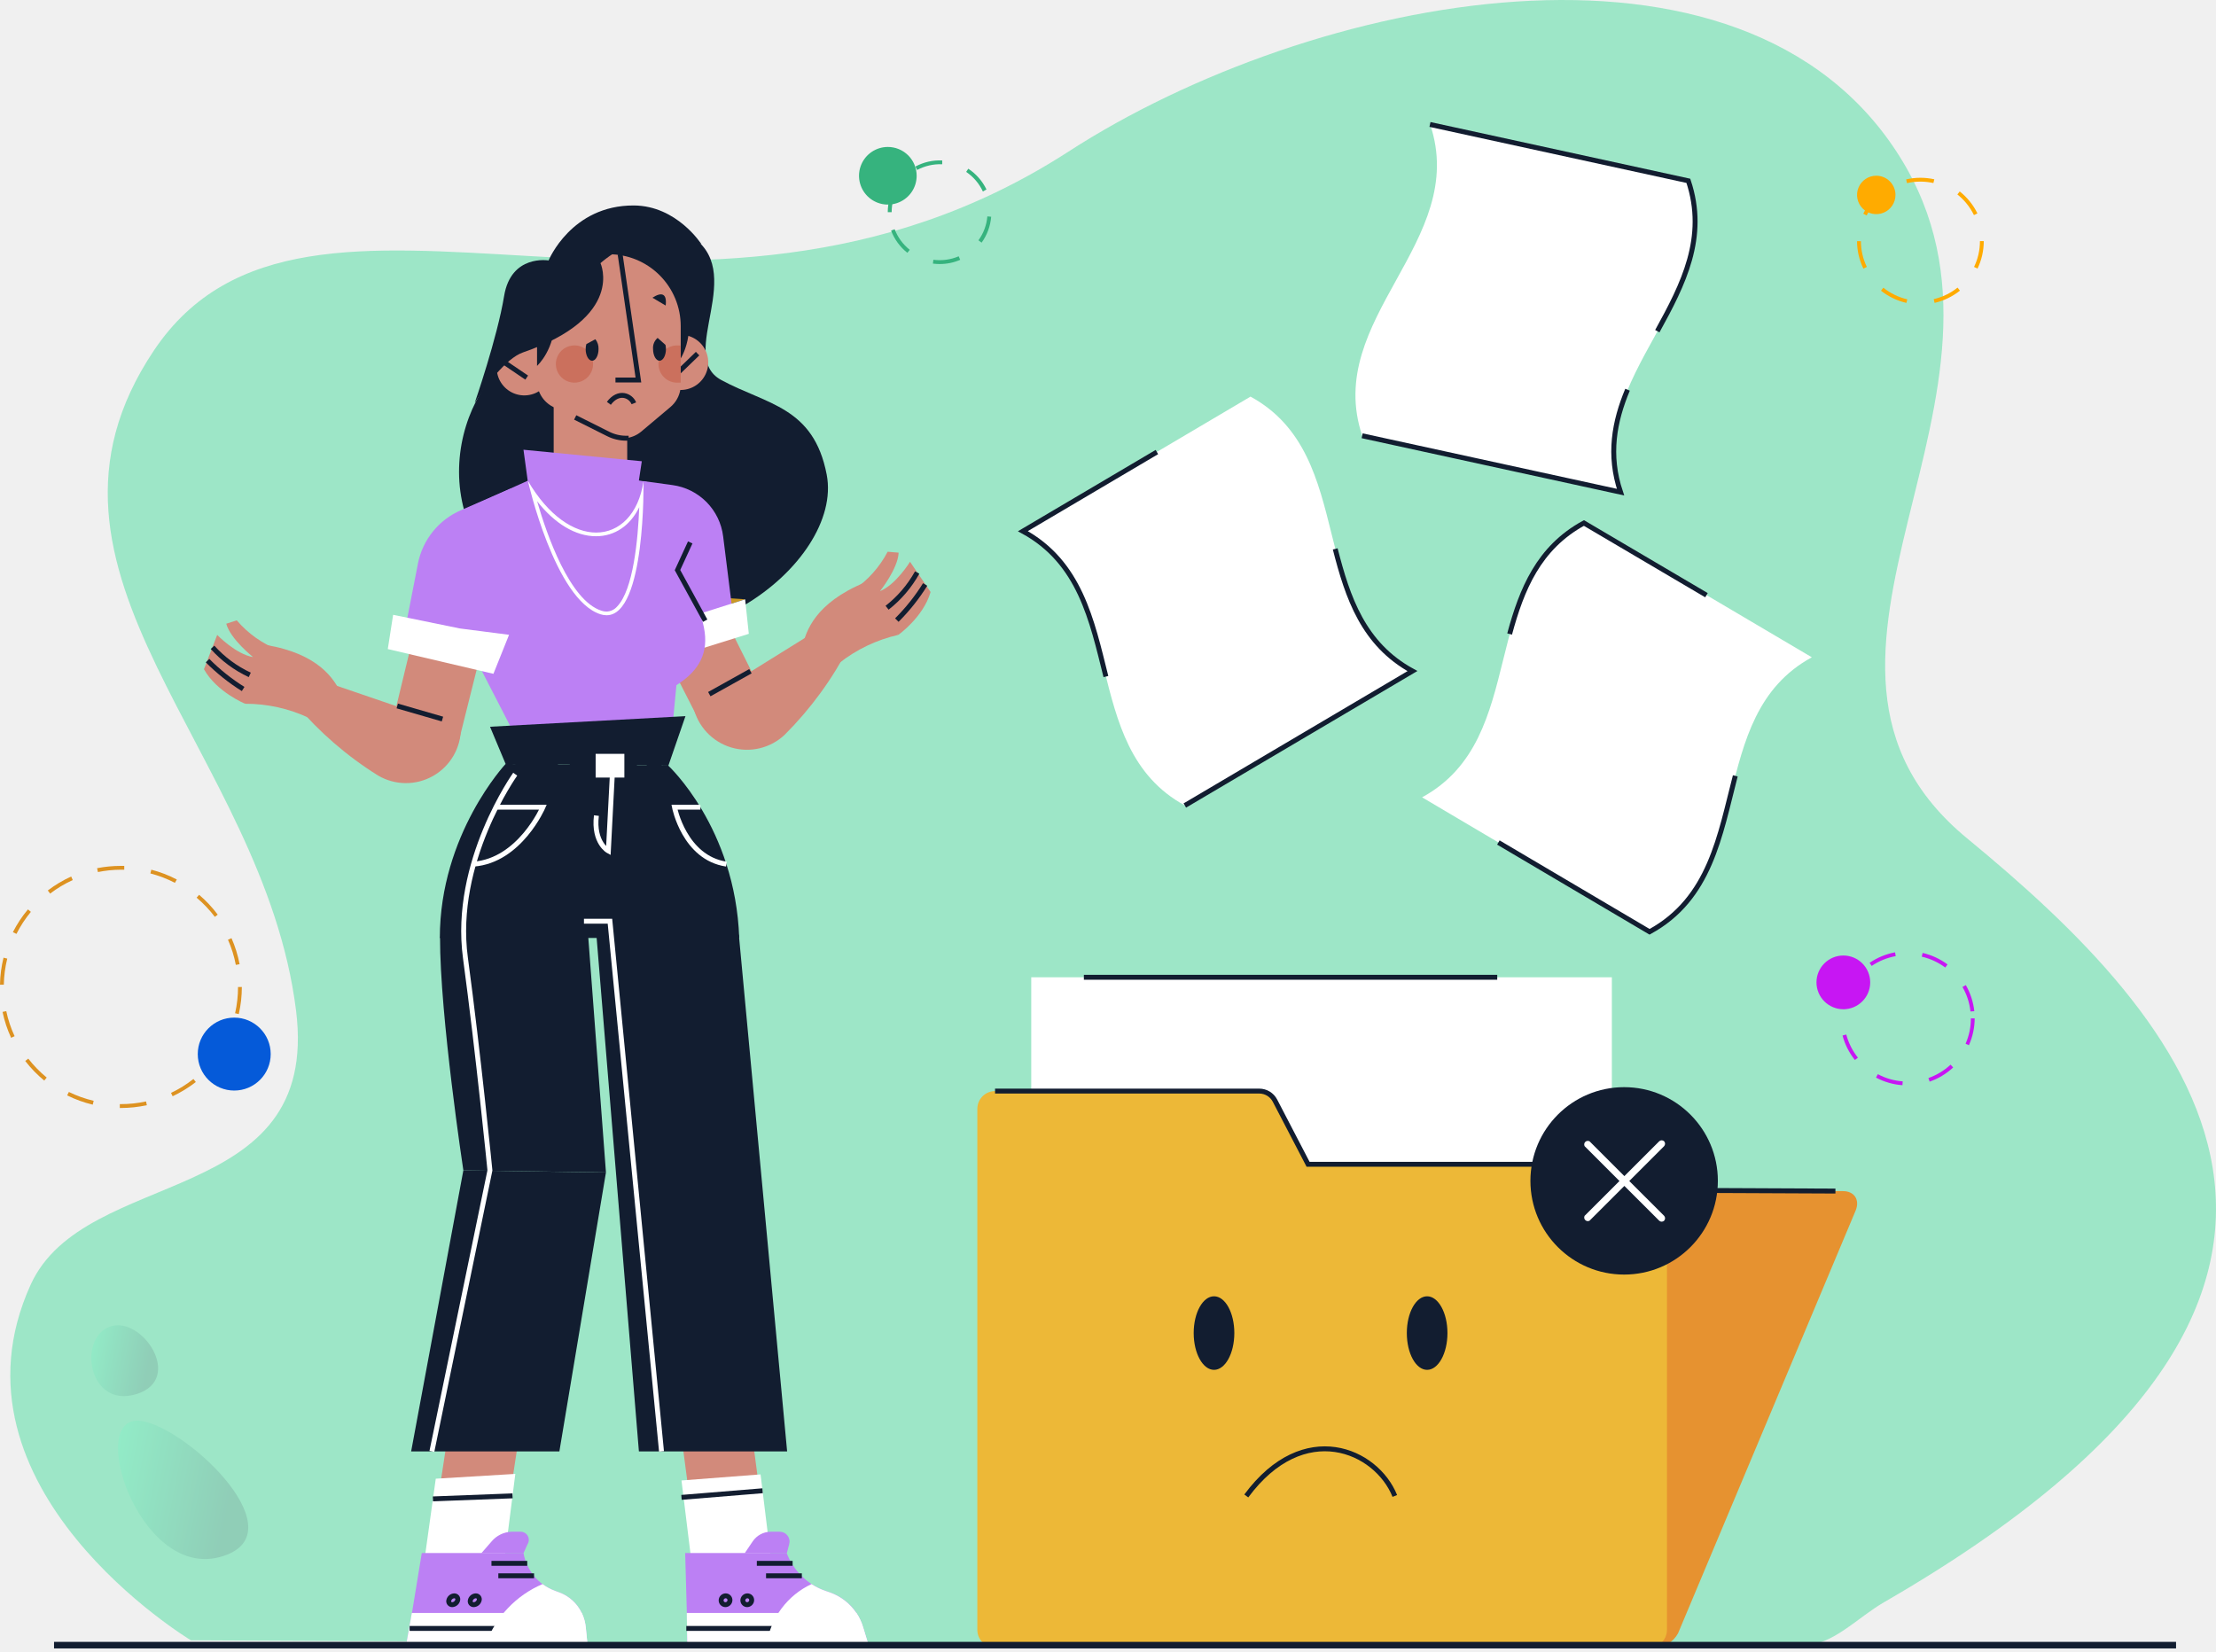
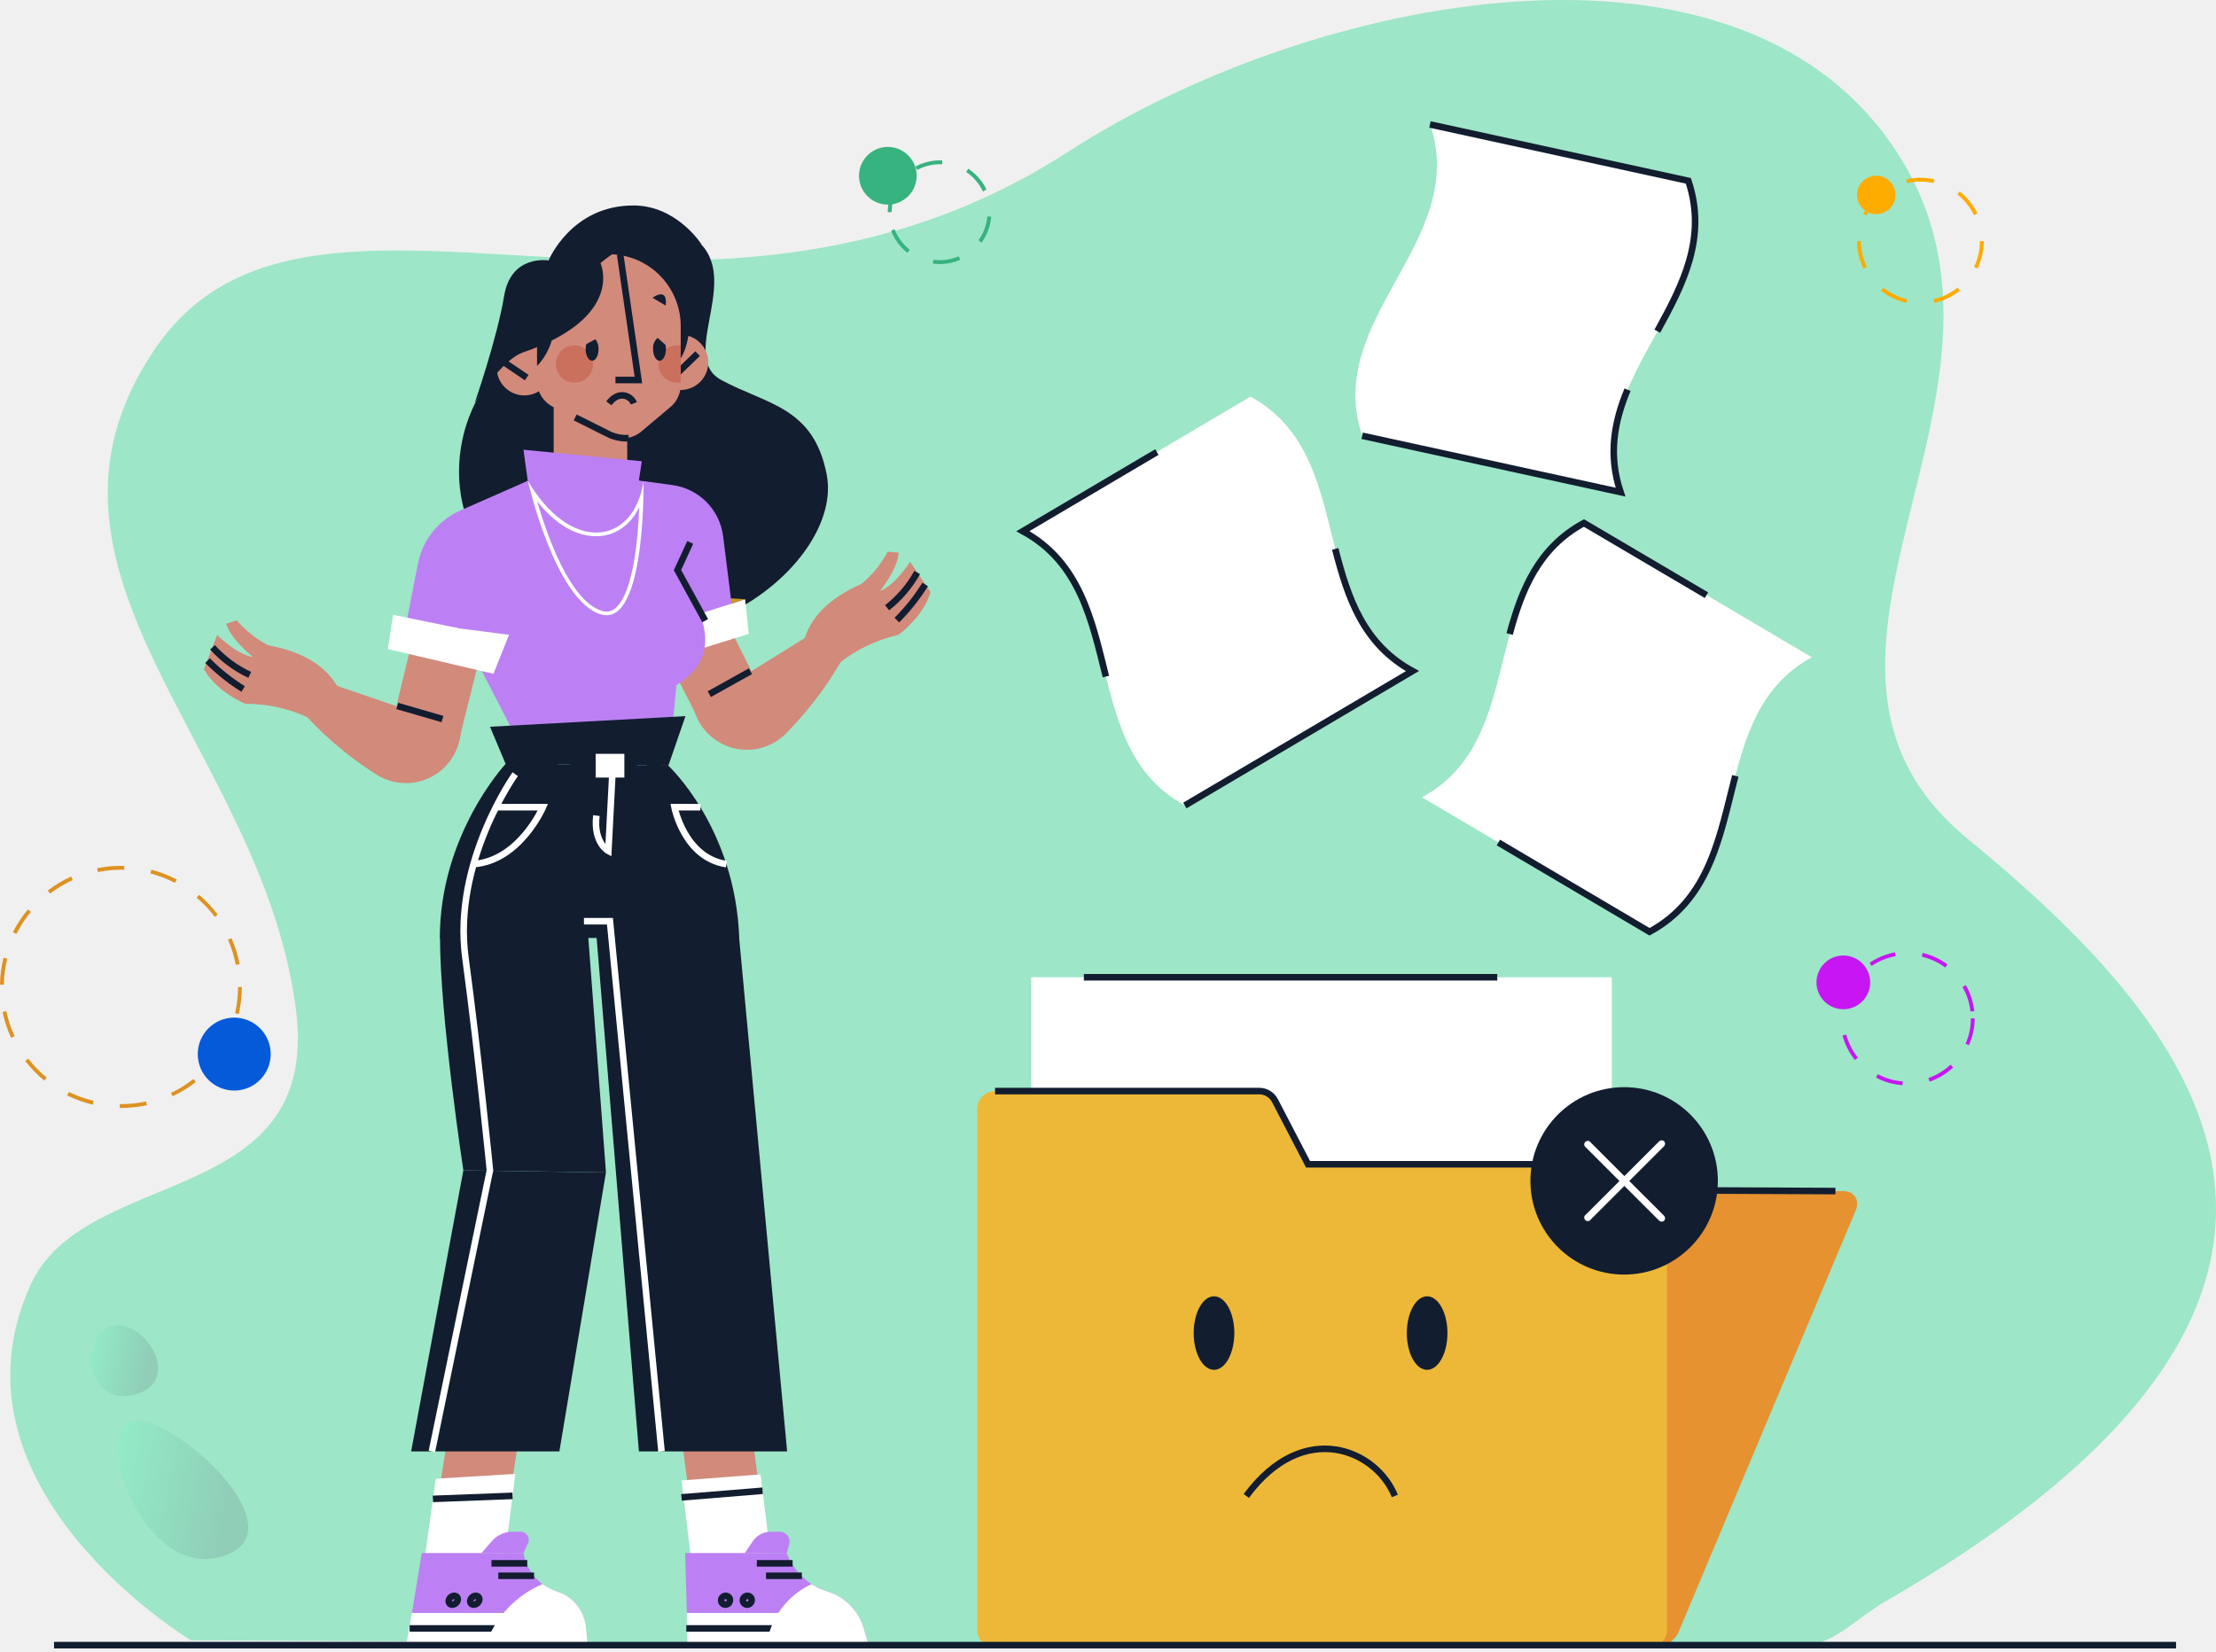
<svg xmlns="http://www.w3.org/2000/svg" width="338" height="252" viewBox="0 0 338 252" fill="none">
  <g opacity="0.4">
    <path d="M29.12 250.226C29.12 250.226 -9.429 227.049 4.672 195.991C12.963 177.741 48.948 184.537 45.157 154.161C40.2 114.341 0.65 87.523 23.475 53.467C46.974 18.403 105.634 60.196 162.979 23.12C199.988 -0.804 265.863 -14.225 289.743 23.868C312.546 60.226 266.984 100.689 300.053 127.903C333.121 155.118 371.079 196.081 287.388 244.409C283.223 246.817 279.56 251.003 275.014 251.003C205.311 251.003 141.058 250.794 141.058 250.794" fill="#21D789" />
    <path d="M21.607 216.776C12.949 215.378 21.054 240.798 33.457 237.546C45.861 234.294 28.889 217.942 21.607 216.776Z" fill="url(#paint0_linear_18068_21353)" />
    <path d="M16.76 202.377C11.795 204.171 13.493 214.945 20.827 212.664C28.161 210.384 21.634 200.62 16.76 202.377Z" fill="url(#paint1_linear_18068_21353)" />
    <path d="M275.011 250.966C197.308 250.757 141.055 250.757 141.055 250.757L275.011 250.966Z" fill="#969696" />
  </g>
  <path d="M290.779 46.208C289.364 45.882 288.039 45.246 286.899 44.346L287.265 43.89C288.333 44.746 289.58 45.352 290.913 45.662L290.779 46.208ZM295.078 46.208L294.943 45.632C296.272 45.33 297.515 44.729 298.577 43.875L298.943 44.339C297.809 45.24 296.489 45.879 295.078 46.208ZM284.214 40.974C283.582 39.669 283.252 38.238 283.25 36.788H283.841C283.84 38.15 284.149 39.495 284.745 40.72L284.214 40.974ZM301.627 40.974L301.096 40.72C301.691 39.492 301.998 38.145 301.994 36.78H302.412H302.577C302.58 38.232 302.255 39.665 301.627 40.974ZM284.723 32.862L284.2 32.608C284.827 31.302 285.739 30.152 286.869 29.244L287.235 29.7C286.176 30.558 285.319 31.637 284.723 32.862ZM301.081 32.81C300.482 31.587 299.619 30.512 298.554 29.662L298.913 29.206C300.05 30.109 300.972 31.253 301.612 32.556L301.081 32.81ZM290.869 27.935L290.741 27.367C291.452 27.203 292.18 27.12 292.91 27.12C293.624 27.119 294.336 27.196 295.033 27.352L294.898 27.92C294.245 27.776 293.578 27.704 292.91 27.704C292.223 27.706 291.538 27.783 290.869 27.935Z" fill="#FFAB00" />
  <path d="M18.445 169.024H18.273V168.433H18.437C19.727 168.435 21.013 168.298 22.272 168.022L22.399 168.597C21.1 168.878 19.774 169.021 18.445 169.024ZM14.146 168.515C12.795 168.195 11.486 167.721 10.243 167.102L10.505 166.579C11.71 167.171 12.979 167.623 14.288 167.925L14.146 168.515ZM26.34 167.252L26.085 166.721C27.301 166.145 28.448 165.433 29.502 164.598L29.869 165.061C28.775 165.911 27.592 166.638 26.34 167.229V167.252ZM6.751 164.844C5.675 163.959 4.702 162.956 3.85 161.854L4.314 161.495C5.14 162.559 6.083 163.527 7.125 164.381L6.751 164.844ZM32.822 162.13L32.366 161.764C33.21 160.718 33.932 159.579 34.519 158.37L35.05 158.624C34.44 159.865 33.693 161.034 32.822 162.108V162.13ZM1.697 158.317C1.113 157.055 0.674 155.731 0.389 154.37L0.957 154.25C1.233 155.568 1.66 156.85 2.228 158.071L1.697 158.317ZM36.425 154.699L35.857 154.572C36.157 153.259 36.307 151.918 36.306 150.572H36.889C36.888 151.953 36.732 153.33 36.425 154.676V154.699ZM0.583 150.213H0C0.021 148.824 0.202 147.441 0.538 146.093L1.107 146.235C0.782 147.54 0.607 148.876 0.583 150.22V150.213ZM35.969 147.192C35.718 145.873 35.316 144.586 34.773 143.357L35.311 143.118C35.871 144.39 36.285 145.722 36.545 147.088L35.969 147.192ZM2.49 142.46L1.966 142.198C2.598 140.959 3.368 139.795 4.262 138.729L4.71 139.103C3.854 140.136 3.117 141.262 2.512 142.46H2.49ZM32.769 139.865C31.955 138.789 31.022 137.809 29.988 136.942L30.369 136.501C31.427 137.4 32.38 138.416 33.211 139.529L32.769 139.865ZM7.641 136.307L7.29 135.843C8.395 135.002 9.592 134.288 10.856 133.712L11.095 134.251C9.87 134.809 8.711 135.504 7.641 136.322V136.307ZM26.676 134.677C25.488 134.058 24.234 133.577 22.938 133.241L23.08 132.673C24.429 133.021 25.733 133.522 26.968 134.168L26.676 134.677ZM14.931 133.017L14.811 132.441C16.006 132.208 17.22 132.09 18.437 132.09H18.953V132.673C18.788 132.673 18.609 132.673 18.452 132.673C17.269 132.678 16.09 132.799 14.931 133.032V133.017Z" fill="#DD9221" />
  <path d="M35.727 166.363C38.799 166.363 41.289 163.872 41.289 160.8C41.289 157.728 38.799 155.238 35.727 155.238C32.654 155.238 30.164 157.728 30.164 160.8C30.164 163.872 32.654 166.363 35.727 166.363Z" fill="#055AD9" />
  <path d="M281.16 153.959C283.422 153.959 285.257 152.124 285.257 149.862C285.257 147.599 283.422 145.764 281.16 145.764C278.897 145.764 277.062 147.599 277.062 149.862C277.062 152.124 278.897 153.959 281.16 153.959Z" fill="#C716F3" />
  <path d="M289.112 29.737C289.112 30.317 288.94 30.883 288.618 31.365C288.296 31.847 287.838 32.223 287.302 32.445C286.767 32.666 286.178 32.724 285.609 32.611C285.04 32.498 284.518 32.219 284.108 31.809C283.699 31.399 283.419 30.877 283.306 30.309C283.193 29.74 283.251 29.151 283.473 28.615C283.695 28.08 284.071 27.622 284.553 27.3C285.034 26.978 285.601 26.806 286.181 26.806C286.566 26.806 286.947 26.882 287.302 27.029C287.658 27.177 287.981 27.392 288.253 27.665C288.525 27.937 288.741 28.26 288.888 28.615C289.036 28.971 289.112 29.352 289.112 29.737Z" fill="#FFAB00" />
  <path d="M139.816 26.806C139.817 27.676 139.561 28.527 139.079 29.251C138.596 29.974 137.91 30.539 137.107 30.873C136.304 31.207 135.42 31.295 134.567 31.126C133.713 30.957 132.929 30.539 132.314 29.925C131.698 29.31 131.279 28.527 131.108 27.674C130.938 26.821 131.025 25.937 131.357 25.133C131.69 24.329 132.253 23.642 132.976 23.159C133.7 22.675 134.55 22.418 135.42 22.418C136.584 22.418 137.701 22.88 138.526 23.702C139.35 24.525 139.814 25.642 139.816 26.806Z" fill="#36B37E" />
  <path d="M143.331 40.279C142.984 40.279 142.637 40.257 142.292 40.212L142.367 39.629C143.677 39.798 145.009 39.615 146.225 39.098L146.456 39.636C145.47 40.062 144.406 40.28 143.331 40.279ZM138.397 38.567C137.278 37.681 136.42 36.508 135.915 35.173L136.46 34.971C136.93 36.206 137.726 37.291 138.763 38.111L138.397 38.567ZM149.709 37.004L149.238 36.66C150.015 35.591 150.486 34.329 150.598 33.012L151.182 33.064C151.064 34.485 150.563 35.847 149.731 37.004H149.709ZM135.982 32.369H135.406C135.407 30.943 135.792 29.543 136.52 28.317L137.029 28.616C136.353 29.751 135.999 31.048 136.004 32.369H135.982ZM149.918 29.214C149.355 28.004 148.474 26.971 147.369 26.223L147.69 25.737C148.882 26.523 149.841 27.615 150.464 28.9L149.918 29.214ZM139.892 25.924L139.616 25.408C140.872 24.733 142.288 24.41 143.713 24.474V25.057C142.385 25.001 141.066 25.301 139.892 25.924Z" fill="#36B37E" />
  <path d="M290.173 165.547C288.764 165.446 287.391 165.051 286.143 164.388L286.42 163.865C287.595 164.493 288.889 164.868 290.218 164.964L290.173 165.547ZM294.322 165.009L294.136 164.456C295.39 164.014 296.54 163.319 297.515 162.415L297.911 162.841C296.872 163.808 295.642 164.547 294.3 165.009H294.322ZM282.921 161.704C282.041 160.602 281.4 159.329 281.037 157.966L281.605 157.817C281.947 159.104 282.553 160.305 283.384 161.346L282.921 161.704ZM300.341 159.461L299.803 159.222C300.34 158.005 300.615 156.688 300.61 155.357H301.193C301.186 156.761 300.888 158.148 300.319 159.432L300.341 159.461ZM300.55 154.303C300.409 152.985 299.994 151.712 299.332 150.564L299.84 150.273C300.543 151.497 300.984 152.854 301.134 154.258L300.55 154.303ZM281.388 153.899L280.812 153.817C281.029 152.415 281.538 151.075 282.308 149.884L282.801 150.198C282.074 151.309 281.585 152.559 281.366 153.869L281.388 153.899ZM296.707 147.596C295.638 146.803 294.416 146.238 293.119 145.936L293.253 145.368C294.627 145.687 295.92 146.285 297.051 147.125L296.707 147.596ZM285.493 147.365L285.164 146.879C286.333 146.083 287.654 145.538 289.044 145.279L289.149 145.854C287.841 146.093 286.596 146.599 285.493 147.342V147.365Z" fill="#C716F3" />
  <path d="M217.165 170.437L220.089 181.427L281.097 181.704C282.854 181.704 283.713 183.05 283.026 184.695L255.953 249.149C255.601 249.808 255.077 250.359 254.438 250.744C253.798 251.13 253.066 251.336 252.32 251.34L152.247 250.884C150.752 250.884 149.69 249.89 149.892 248.641L160 186.683L160.905 181.143L162.46 171.611C162.636 170.744 163.103 169.963 163.782 169.396C164.461 168.83 165.313 168.511 166.198 168.493L214.705 168.71C215.251 168.672 215.794 168.823 216.242 169.137C216.689 169.452 217.016 169.911 217.165 170.437Z" fill="#E69230" />
-   <path d="M166.219 168.516L214.726 168.732C215.264 168.7 215.797 168.851 216.239 169.161C216.68 169.47 217.003 169.92 217.156 170.437L220.079 181.428L279.951 181.697" stroke="#121D30" stroke-width="0.75" stroke-miterlimit="10" />
+   <path d="M166.219 168.516L214.726 168.732C215.264 168.7 215.797 168.851 216.239 169.161C216.68 169.47 217.003 169.92 217.156 170.437L220.079 181.428L279.951 181.697" stroke="#121D30" strokeWidth="0.75" stroke-miterlimit="10" />
  <path d="M157.293 194.481H245.852V149.084H157.293V194.481Z" fill="white" />
-   <path d="M165.32 149.084H228.369" stroke="#121D30" stroke-width="0.75" stroke-miterlimit="10" />
+   <path d="M165.32 149.084H228.369" stroke="#121D30" strokeWidth="0.75" stroke-miterlimit="10" />
  <path d="M194.475 167.895L199.529 177.614H251.55C252.268 177.614 252.957 177.9 253.464 178.407C253.972 178.915 254.257 179.603 254.257 180.321V248.641C254.255 249.358 253.969 250.044 253.462 250.55C252.954 251.056 252.267 251.34 251.55 251.34H151.777C151.06 251.34 150.373 251.056 149.866 250.55C149.358 250.044 149.072 249.358 149.07 248.641V169.144C149.072 168.427 149.358 167.741 149.866 167.235C150.373 166.729 151.06 166.445 151.777 166.445H192.068C192.563 166.443 193.05 166.577 193.474 166.833C193.899 167.089 194.245 167.456 194.475 167.895Z" fill="#EDB837" />
-   <path d="M151.773 166.445H192.064C192.559 166.444 193.044 166.579 193.467 166.835C193.89 167.09 194.235 167.457 194.464 167.895L199.518 177.614H251.54" stroke="#121D30" stroke-width="0.75" stroke-miterlimit="10" />
+   <path d="M151.773 166.445H192.064C192.559 166.444 193.044 166.579 193.467 166.835C193.89 167.09 194.235 167.457 194.464 167.895L199.518 177.614H251.54" stroke="#121D30" strokeWidth="0.75" stroke-miterlimit="10" />
  <path d="M247.725 194.436C255.62 194.436 262.02 188.036 262.02 180.141C262.02 172.246 255.62 165.846 247.725 165.846C239.83 165.846 233.43 172.246 233.43 180.141C233.43 188.036 239.83 194.436 247.725 194.436Z" fill="#121D30" />
  <path d="M253.824 185.472L248.508 180.164L253.824 174.848C253.916 174.745 253.967 174.612 253.967 174.474C253.967 174.336 253.916 174.203 253.824 174.101C253.723 174.005 253.589 173.952 253.45 173.952C253.311 173.952 253.177 174.005 253.076 174.101L247.76 179.416L242.445 174.101C242.34 174.045 242.221 174.025 242.104 174.043C241.987 174.06 241.878 174.115 241.795 174.198C241.711 174.282 241.657 174.39 241.639 174.507C241.621 174.624 241.642 174.744 241.697 174.848L247.013 180.164L241.697 185.472C241.642 185.577 241.621 185.696 241.639 185.813C241.657 185.93 241.711 186.038 241.795 186.122C241.878 186.206 241.987 186.26 242.104 186.278C242.221 186.295 242.34 186.275 242.445 186.22L247.76 180.912L253.076 186.22C253.177 186.315 253.311 186.368 253.45 186.368C253.589 186.368 253.723 186.315 253.824 186.22C253.917 186.118 253.969 185.984 253.969 185.846C253.969 185.708 253.917 185.574 253.824 185.472Z" fill="white" />
-   <path d="M190.094 228.208C198.871 216.335 209.936 221.21 212.748 228.208" stroke="#121D30" stroke-width="0.75" stroke-miterlimit="10" />
+   <path d="M190.094 228.208C198.871 216.335 209.936 221.21 212.748 228.208" stroke="#121D30" strokeWidth="0.75" stroke-miterlimit="10" />
  <path d="M188.268 203.356C188.268 206.459 186.878 208.971 185.173 208.971C183.468 208.971 182.07 206.459 182.07 203.356C182.07 200.253 183.461 197.749 185.173 197.749C186.885 197.749 188.268 200.261 188.268 203.356Z" fill="#121D30" />
  <path d="M220.776 203.356C220.776 206.459 219.386 208.971 217.673 208.971C215.961 208.971 214.578 206.459 214.578 203.356C214.578 200.253 215.969 197.749 217.673 197.749C219.378 197.749 220.776 200.261 220.776 203.356Z" fill="#121D30" />
  <path d="M91.563 40.152C91.563 40.152 97.544 31.412 105.02 35.771C114.396 41.221 103.076 54.208 110.007 57.968C116.938 61.729 124.1 62.02 126.097 72.413C128.706 86.005 104.123 105.115 83.331 93.018C62.539 80.921 69.941 58.275 79.698 53.767C91.466 48.346 91.563 40.152 91.563 40.152Z" fill="#121D30" />
  <path d="M95.667 60.653V72.615C95.737 73.394 95.643 74.178 95.393 74.918C95.143 75.659 94.742 76.339 94.214 76.916C93.687 77.493 93.045 77.954 92.329 78.269C91.614 78.584 90.841 78.747 90.059 78.747C89.278 78.747 88.505 78.584 87.79 78.269C87.074 77.954 86.432 77.493 85.905 76.916C85.377 76.339 84.976 75.659 84.726 74.918C84.476 74.178 84.382 73.394 84.452 72.615V60.653H95.667Z" fill="#D28A7B" />
  <path d="M75.843 56.944C76.009 57.762 76.415 58.511 77.007 59.099C77.6 59.686 78.354 60.084 79.173 60.242C79.992 60.401 80.84 60.313 81.609 59.99C82.378 59.666 83.034 59.122 83.494 58.426C83.953 57.729 84.196 56.912 84.191 56.078C84.186 55.244 83.934 54.429 83.466 53.739C82.999 53.048 82.337 52.511 81.564 52.197C80.791 51.882 79.942 51.804 79.125 51.972C78.031 52.197 77.071 52.847 76.456 53.779C75.84 54.712 75.62 55.85 75.843 56.944Z" fill="#D28A7B" />
-   <path d="M77 55.344L80.335 57.602" stroke="#121D30" stroke-width="0.75" stroke-miterlimit="10" />
+   <path d="M77 55.344L80.335 57.602" stroke="#121D30" strokeWidth="0.75" stroke-miterlimit="10" />
  <path d="M99.696 56.129C99.863 56.944 100.269 57.691 100.861 58.276C101.453 58.861 102.205 59.257 103.022 59.414C103.839 59.572 104.685 59.484 105.452 59.161C106.219 58.838 106.873 58.295 107.331 57.6C107.79 56.906 108.032 56.091 108.028 55.259C108.023 54.426 107.772 53.614 107.306 52.925C106.84 52.235 106.181 51.699 105.41 51.385C104.64 51.07 103.793 50.991 102.978 51.157C102.436 51.267 101.92 51.484 101.462 51.794C101.004 52.103 100.611 52.501 100.306 52.962C100.001 53.424 99.79 53.941 99.685 54.485C99.581 55.028 99.584 55.587 99.696 56.129Z" fill="#D28A7B" />
  <path d="M103.426 55.254C103.426 55.254 105.834 52.615 104.989 46.365H101.609L103.426 55.254Z" fill="#121D30" />
-   <path d="M103.133 57.108L106.4 53.946" stroke="#121D30" stroke-width="0.75" stroke-miterlimit="10" />
+   <path d="M103.133 57.108L106.4 53.946" stroke="#121D30" strokeWidth="0.75" stroke-miterlimit="10" />
  <path d="M92.867 38.784C95.774 38.784 98.562 39.938 100.617 41.994C102.673 44.049 103.828 46.837 103.828 49.744V58.716C103.828 58.936 103.813 59.156 103.783 59.374C103.62 60.445 103.07 61.419 102.235 62.11L97.794 65.849C97.133 66.398 96.326 66.742 95.472 66.839C94.618 66.936 93.754 66.782 92.987 66.394L84.336 62.058C83.608 61.687 82.996 61.122 82.569 60.426C82.141 59.729 81.915 58.928 81.914 58.11V49.744C81.913 48.305 82.196 46.88 82.746 45.55C83.296 44.221 84.102 43.012 85.12 41.994C86.137 40.977 87.344 40.169 88.674 39.618C90.003 39.067 91.428 38.784 92.867 38.784Z" fill="#D28A7B" />
-   <path d="M87.734 63.68L92.766 66.2C93.618 66.627 94.557 66.85 95.51 66.85H95.884" stroke="#121D30" stroke-width="0.75" stroke-miterlimit="10" />
-   <path d="M94.585 38.784L97.374 57.968H93.875" stroke="#121D30" stroke-width="0.75" stroke-miterlimit="10" />
+   <path d="M87.734 63.68L92.766 66.2C93.618 66.627 94.557 66.85 95.51 66.85H95.884" stroke="#121D30" strokeWidth="0.75" stroke-miterlimit="10" />
+   <path d="M94.585 38.784L97.374 57.968H93.875" stroke="#121D30" strokeWidth="0.75" stroke-miterlimit="10" />
  <path d="M103.828 52.72V58.372C103.694 58.384 103.559 58.384 103.424 58.372C103.039 58.392 102.655 58.333 102.293 58.2C101.932 58.066 101.601 57.86 101.322 57.595C101.042 57.329 100.82 57.01 100.668 56.656C100.516 56.302 100.438 55.92 100.438 55.535C100.438 55.15 100.516 54.768 100.668 54.414C100.82 54.06 101.042 53.74 101.322 53.475C101.601 53.21 101.932 53.004 102.293 52.87C102.655 52.737 103.039 52.678 103.424 52.698C103.559 52.694 103.694 52.701 103.828 52.72Z" fill="#CB705D" />
  <path d="M90.463 55.531C90.463 56.093 90.297 56.642 89.985 57.109C89.672 57.577 89.229 57.941 88.71 58.156C88.19 58.371 87.619 58.427 87.068 58.318C86.517 58.208 86.011 57.937 85.613 57.54C85.216 57.143 84.945 56.636 84.836 56.085C84.726 55.534 84.782 54.963 84.998 54.444C85.213 53.925 85.577 53.481 86.044 53.169C86.511 52.857 87.06 52.69 87.622 52.69C87.995 52.69 88.365 52.763 88.71 52.906C89.054 53.049 89.367 53.258 89.631 53.522C89.895 53.786 90.104 54.099 90.247 54.444C90.39 54.788 90.463 55.158 90.463 55.531Z" fill="#CB705D" />
  <path d="M81.914 48.712V55.815C81.914 55.815 84.733 53.31 84.65 48.338L81.914 48.712Z" fill="#121D30" />
  <path d="M107 37.273C99.523 32.914 91.591 40.144 91.591 40.144C91.591 40.144 95.419 48.368 79.756 53.766C77.176 54.656 73.961 59 72.406 61.46C72.406 61.46 75.838 51.561 76.892 45.153C77.946 38.746 83.673 39.733 83.673 39.733C83.673 39.733 87.127 31.307 96.667 31.344C103.262 31.374 107 37.273 107 37.273Z" fill="#121D30" />
  <path d="M101.576 53.243C101.576 54.237 101.135 55.03 100.596 55.03C100.058 55.03 99.609 54.237 99.609 53.243C99.581 52.925 99.63 52.605 99.751 52.31C99.872 52.014 100.062 51.752 100.305 51.546L101.501 52.607C101.546 52.816 101.571 53.029 101.576 53.243Z" fill="#121D30" />
  <path d="M91.294 53.243C91.294 54.237 90.853 55.03 90.315 55.03C89.777 55.03 89.328 54.237 89.328 53.243C89.33 52.99 89.365 52.739 89.433 52.495L90.808 51.748C91.146 52.171 91.318 52.702 91.294 53.243Z" fill="#121D30" />
  <path d="M99.516 45.415C100.884 44.525 101.759 44.727 101.534 46.611L99.516 45.415Z" fill="#121D30" />
  <path d="M88.429 46.664C88.122 45.072 88.623 44.346 90.298 45.251L88.429 46.664Z" fill="#121D30" />
-   <path d="M92.867 61.527C94.362 59.523 96.209 60.346 96.68 61.527" stroke="#121D30" stroke-width="0.75" stroke-miterlimit="10" />
+   <path d="M92.867 61.527C94.362 59.523 96.209 60.346 96.68 61.527" stroke="#121D30" strokeWidth="0.75" stroke-miterlimit="10" />
  <path d="M113.853 112.719C115.116 112.066 116.068 110.939 116.501 109.585C116.934 108.231 116.813 106.761 116.163 105.496L103.834 80.824C103.182 79.561 102.054 78.609 100.7 78.177C99.346 77.745 97.875 77.869 96.612 78.521C95.985 78.843 95.428 79.285 94.973 79.822C94.517 80.36 94.172 80.982 93.958 81.653C93.743 82.324 93.663 83.03 93.722 83.732C93.781 84.434 93.978 85.118 94.302 85.743L106.376 109.421C106.855 110.37 107.552 111.192 108.41 111.82C109.267 112.448 110.261 112.863 111.311 113.033C112.17 113.196 113.059 113.086 113.853 112.719Z" fill="#D28A7B" />
  <path d="M63.508 117.616C62.132 117.263 60.951 116.379 60.226 115.156C59.501 113.934 59.292 112.473 59.643 111.096L66.118 84.308C66.291 83.626 66.598 82.984 67.019 82.42C67.441 81.856 67.97 81.38 68.575 81.021C69.181 80.661 69.851 80.424 70.548 80.324C71.245 80.223 71.955 80.261 72.637 80.435C73.32 80.609 73.961 80.915 74.525 81.337C75.089 81.758 75.565 82.287 75.924 82.893C76.284 83.498 76.521 84.168 76.621 84.865C76.722 85.562 76.684 86.272 76.51 86.955L70.058 112.741C69.805 113.773 69.311 114.73 68.618 115.535C67.924 116.339 67.049 116.968 66.066 117.369C65.26 117.715 64.366 117.801 63.508 117.616Z" fill="#D28A7B" />
  <path d="M113.653 91.425L103.373 90.745L92.555 94.266L103.373 94.685L113.653 91.425Z" fill="#CB9824" />
  <path d="M110.3 81.826L111.982 95.284L95.758 97.526L98.135 73.392L102.569 73.998C104.541 74.266 106.369 75.179 107.768 76.595C109.166 78.011 110.057 79.85 110.3 81.826Z" fill="#BC80F4" />
  <path d="M113.653 91.426L103.373 94.686L92.555 94.267L94.626 100.33L104.136 99.837L114.214 96.689L113.653 91.426Z" fill="white" />
  <path d="M102.062 116.18H80.62L66.833 89.444C66.296 88.401 65.977 87.258 65.896 86.088C65.814 84.917 65.973 83.741 66.361 82.634C66.75 81.526 67.36 80.509 68.154 79.645C68.949 78.781 69.911 78.088 70.983 77.609L85.188 71.231L98.092 73.407C100.244 73.771 102.178 74.937 103.506 76.669C104.833 78.402 105.456 80.573 105.247 82.745L102.062 116.18Z" fill="#BC80F4" />
  <path d="M96.299 80.884L97.892 70.364L79.844 68.607L81.519 80.884H96.299Z" fill="#BC80F4" />
  <path d="M81.884 76.413C84.59 79.875 87.775 81.804 90.908 81.804C93.771 81.804 96.141 80.174 97.502 77.37C97.315 82.192 96.612 89.998 94.108 92.547C93.906 92.777 93.66 92.962 93.383 93.09C93.106 93.219 92.806 93.289 92.5 93.295C92.246 93.292 91.994 93.249 91.753 93.168C86.9 91.628 83.424 81.647 81.906 76.413M80.516 73.348C80.516 73.348 84.613 91.486 91.588 93.706C91.89 93.804 92.205 93.855 92.523 93.856C98.504 93.856 98.153 73.407 98.153 73.407C97.405 78.469 94.459 81.243 90.93 81.243C87.581 81.243 83.678 78.746 80.516 73.348Z" fill="white" />
  <path d="M106.802 240.88H117.613L113.209 207.446H102.398L106.802 240.88Z" fill="#D28A7B" />
  <path d="M105.785 240.828H117.956L116.005 224.918L103.945 225.845L105.785 240.828Z" fill="white" />
  <path d="M104.837 250.757H132.425L131.677 248.297C131.449 247.5 131.099 246.743 130.638 246.054C129.664 244.603 128.248 243.505 126.601 242.921L125.853 242.66C125.128 242.405 124.435 242.067 123.79 241.65C123.251 241.298 122.75 240.893 122.294 240.439C121.279 239.448 120.493 238.246 119.992 236.918H104.508L104.762 246.054L104.837 250.757Z" fill="#BC80F4" />
-   <path d="M115.438 238.488H120.895" stroke="#121D30" stroke-width="0.75" stroke-miterlimit="10" />
-   <path d="M116.844 240.387H122.302" stroke="#121D30" stroke-width="0.75" stroke-miterlimit="10" />
-   <path d="M109.993 244.118C109.99 244.205 110.004 244.292 110.036 244.374C110.067 244.455 110.114 244.53 110.175 244.593C110.236 244.655 110.308 244.705 110.389 244.739C110.469 244.773 110.556 244.791 110.643 244.791C110.823 244.789 110.996 244.718 111.125 244.593C111.254 244.468 111.331 244.298 111.338 244.118C111.341 244.03 111.327 243.942 111.295 243.86C111.263 243.778 111.215 243.704 111.153 243.641C111.092 243.578 111.018 243.528 110.937 243.494C110.856 243.461 110.768 243.444 110.68 243.445C110.501 243.447 110.329 243.518 110.201 243.643C110.073 243.769 109.998 243.939 109.993 244.118Z" stroke="#121D30" stroke-width="0.75" stroke-miterlimit="10" />
-   <path d="M113.305 244.118C113.303 244.205 113.318 244.292 113.35 244.373C113.382 244.454 113.429 244.528 113.49 244.59C113.55 244.653 113.622 244.703 113.702 244.737C113.782 244.772 113.868 244.79 113.955 244.791C114.135 244.789 114.308 244.718 114.437 244.593C114.567 244.468 114.643 244.298 114.651 244.118C114.655 244.03 114.641 243.943 114.61 243.861C114.579 243.779 114.532 243.704 114.471 243.641C114.41 243.578 114.337 243.528 114.256 243.495C114.175 243.461 114.088 243.444 114 243.445C113.82 243.447 113.648 243.518 113.518 243.643C113.389 243.768 113.313 243.938 113.305 244.118Z" stroke="#121D30" stroke-width="0.75" stroke-miterlimit="10" />
+   <path d="M115.438 238.488H120.895" stroke="#121D30" strokeWidth="0.75" stroke-miterlimit="10" />
+   <path d="M116.844 240.387H122.302" stroke="#121D30" strokeWidth="0.75" stroke-miterlimit="10" />
+   <path d="M109.993 244.118C109.99 244.205 110.004 244.292 110.036 244.374C110.067 244.455 110.114 244.53 110.175 244.593C110.236 244.655 110.308 244.705 110.389 244.739C110.469 244.773 110.556 244.791 110.643 244.791C110.823 244.789 110.996 244.718 111.125 244.593C111.254 244.468 111.331 244.298 111.338 244.118C111.341 244.03 111.327 243.942 111.295 243.86C111.263 243.778 111.215 243.704 111.153 243.641C111.092 243.578 111.018 243.528 110.937 243.494C110.856 243.461 110.768 243.444 110.68 243.445C110.501 243.447 110.329 243.518 110.201 243.643C110.073 243.769 109.998 243.939 109.993 244.118Z" stroke="#121D30" strokeWidth="0.75" stroke-miterlimit="10" />
+   <path d="M113.305 244.118C113.303 244.205 113.318 244.292 113.35 244.373C113.382 244.454 113.429 244.528 113.49 244.59C113.55 244.653 113.622 244.703 113.702 244.737C113.782 244.772 113.868 244.79 113.955 244.791C114.135 244.789 114.308 244.718 114.437 244.593C114.567 244.468 114.643 244.298 114.651 244.118C114.655 244.03 114.641 243.943 114.61 243.861C114.579 243.779 114.532 243.704 114.471 243.641C114.41 243.578 114.337 243.528 114.256 243.495C114.175 243.461 114.088 243.444 114 243.445C113.82 243.447 113.648 243.518 113.518 243.643C113.389 243.768 113.313 243.938 113.305 244.118Z" stroke="#121D30" strokeWidth="0.75" stroke-miterlimit="10" />
  <path d="M104.825 250.757H132.413L131.665 248.297C131.437 247.5 131.087 246.743 130.626 246.054H104.75L104.825 250.757Z" fill="white" />
-   <path d="M104.68 248.417H122.048" stroke="#121D30" stroke-width="0.75" stroke-miterlimit="10" />
+   <path d="M104.68 248.417H122.048" stroke="#121D30" strokeWidth="0.75" stroke-miterlimit="10" />
  <path d="M116.945 250.757H132.414L131.667 248.297C131.438 247.5 131.088 246.743 130.627 246.054C129.653 244.603 128.237 243.505 126.59 242.921L125.842 242.66C125.117 242.405 124.425 242.067 123.779 241.65C121.979 242.49 120.414 243.76 119.222 245.348C118.03 246.937 117.248 248.794 116.945 250.757Z" fill="white" />
  <path d="M120.016 236.933L120.375 235.557C120.436 235.335 120.445 235.101 120.4 234.874C120.356 234.648 120.26 234.434 120.119 234.251C119.979 234.068 119.798 233.92 119.59 233.818C119.383 233.717 119.155 233.664 118.924 233.666H117.541C116.995 233.671 116.459 233.811 115.979 234.071C115.5 234.332 115.091 234.706 114.79 235.161L113.586 236.948L120.016 236.933Z" fill="#BC80F4" />
  <path d="M74.742 110.864L104.551 109.25L101.942 116.808L77.12 116.539L74.742 110.864Z" fill="#121D30" />
  <path d="M101.941 116.808C101.941 116.808 112.154 126.244 112.752 143.088H67.086C67.086 127.26 77.119 116.539 77.119 116.539L101.941 116.808Z" fill="#121D30" />
-   <path d="M75.659 123.133H82.814C82.814 123.133 79.285 131.29 72.234 131.821" stroke="white" stroke-width="0.75" stroke-miterlimit="10" />
-   <path d="M106.823 123.133H102.875C102.875 123.133 104.37 130.856 110.793 131.821" stroke="white" stroke-width="0.75" stroke-miterlimit="10" />
-   <path d="M93.442 117.317L92.792 129.81C92.792 129.81 90.474 128.576 90.967 124.419" stroke="white" stroke-width="0.75" stroke-miterlimit="10" />
+   <path d="M75.659 123.133H82.814C82.814 123.133 79.285 131.29 72.234 131.821" stroke="white" strokeWidth="0.75" stroke-miterlimit="10" />
+   <path d="M106.823 123.133H102.875C102.875 123.133 104.37 130.856 110.793 131.821" stroke="white" strokeWidth="0.75" stroke-miterlimit="10" />
+   <path d="M93.442 117.317L92.792 129.81C92.792 129.81 90.474 128.576 90.967 124.419" stroke="white" strokeWidth="0.75" stroke-miterlimit="10" />
  <path d="M85.106 115.515H78.602V118.102H85.106V115.515Z" fill="#121D30" />
  <path d="M100.914 115.515H98.648V118.102H100.914V115.515Z" fill="#121D30" />
  <path d="M97.149 115.515H86.906V118.102H97.149V115.515Z" fill="#121D30" />
  <path d="M95.233 114.999H90.852V118.617H95.233V114.999Z" fill="white" />
  <path d="M64.961 240.858L75.772 241.344L81.305 205.061L70.493 204.575L64.961 240.858Z" fill="#D28A7B" />
  <path d="M64.344 240.828L76.501 241.374L78.601 224.843L66.467 225.576L64.344 240.828Z" fill="white" />
  <path d="M61.977 250.757H89.595L89.348 248.297C89.275 247.519 89.068 246.76 88.735 246.054C88.047 244.602 86.818 243.477 85.311 242.921L84.615 242.66C83.95 242.409 83.321 242.07 82.746 241.65C82.269 241.304 81.84 240.897 81.468 240.439C80.631 239.426 80.074 238.212 79.853 236.918H64.332L62.836 246.054L61.977 250.757Z" fill="#BC80F4" />
-   <path d="M74.961 238.488H80.419" stroke="#121D30" stroke-width="0.75" stroke-miterlimit="10" />
-   <path d="M76.008 240.387H81.458" stroke="#121D30" stroke-width="0.75" stroke-miterlimit="10" />
-   <path d="M68.46 244.118C68.436 244.198 68.431 244.282 68.446 244.364C68.462 244.446 68.496 244.523 68.548 244.589C68.599 244.655 68.665 244.707 68.741 244.743C68.817 244.778 68.9 244.794 68.983 244.791C69.174 244.781 69.356 244.71 69.504 244.589C69.652 244.468 69.758 244.303 69.805 244.118C69.829 244.038 69.834 243.953 69.818 243.871C69.803 243.789 69.768 243.712 69.717 243.646C69.666 243.581 69.6 243.528 69.524 243.493C69.448 243.458 69.365 243.441 69.282 243.445C69.091 243.454 68.907 243.524 68.759 243.645C68.611 243.766 68.506 243.932 68.46 244.118Z" stroke="#121D30" stroke-width="0.75" stroke-miterlimit="10" />
-   <path d="M71.743 244.118C71.718 244.197 71.712 244.281 71.726 244.363C71.741 244.446 71.775 244.523 71.825 244.589C71.876 244.655 71.942 244.708 72.017 244.743C72.093 244.778 72.176 244.795 72.259 244.791C72.451 244.782 72.636 244.712 72.785 244.591C72.935 244.47 73.041 244.304 73.089 244.118C73.113 244.038 73.118 243.953 73.102 243.871C73.087 243.789 73.052 243.712 73.001 243.646C72.95 243.581 72.883 243.528 72.808 243.493C72.732 243.458 72.649 243.441 72.566 243.445C72.374 243.452 72.19 243.522 72.042 243.644C71.894 243.765 71.789 243.931 71.743 244.118Z" stroke="#121D30" stroke-width="0.75" stroke-miterlimit="10" />
+   <path d="M74.961 238.488H80.419" stroke="#121D30" strokeWidth="0.75" stroke-miterlimit="10" />
+   <path d="M76.008 240.387H81.458" stroke="#121D30" strokeWidth="0.75" stroke-miterlimit="10" />
+   <path d="M68.46 244.118C68.436 244.198 68.431 244.282 68.446 244.364C68.462 244.446 68.496 244.523 68.548 244.589C68.599 244.655 68.665 244.707 68.741 244.743C68.817 244.778 68.9 244.794 68.983 244.791C69.174 244.781 69.356 244.71 69.504 244.589C69.652 244.468 69.758 244.303 69.805 244.118C69.829 244.038 69.834 243.953 69.818 243.871C69.803 243.789 69.768 243.712 69.717 243.646C69.666 243.581 69.6 243.528 69.524 243.493C69.448 243.458 69.365 243.441 69.282 243.445C69.091 243.454 68.907 243.524 68.759 243.645C68.611 243.766 68.506 243.932 68.46 244.118Z" stroke="#121D30" strokeWidth="0.75" stroke-miterlimit="10" />
+   <path d="M71.743 244.118C71.718 244.197 71.712 244.281 71.726 244.363C71.741 244.446 71.775 244.523 71.825 244.589C71.876 244.655 71.942 244.708 72.017 244.743C72.093 244.778 72.176 244.795 72.259 244.791C72.451 244.782 72.636 244.712 72.785 244.591C72.935 244.47 73.041 244.304 73.089 244.118C73.113 244.038 73.118 243.953 73.102 243.871C73.087 243.789 73.052 243.712 73.001 243.646C72.95 243.581 72.883 243.528 72.808 243.493C72.732 243.458 72.649 243.441 72.566 243.445C72.374 243.452 72.19 243.522 72.042 243.644C71.894 243.765 71.789 243.931 71.743 244.118Z" stroke="#121D30" strokeWidth="0.75" stroke-miterlimit="10" />
  <path d="M61.977 250.757H89.595L89.348 248.297C89.275 247.52 89.068 246.761 88.735 246.054H62.814L61.977 250.757Z" fill="white" />
-   <path d="M79.844 248.417H62.477" stroke="#121D30" stroke-width="0.75" stroke-miterlimit="10" />
+   <path d="M79.844 248.417H62.477" stroke="#121D30" strokeWidth="0.75" stroke-miterlimit="10" />
  <path d="M74.102 250.757H89.6L89.354 248.297C89.281 247.519 89.073 246.76 88.74 246.054C88.053 244.602 86.824 243.477 85.316 242.921L84.621 242.66C83.955 242.409 83.326 242.07 82.752 241.65C80.764 242.497 78.971 243.741 77.483 245.307C75.996 246.874 74.845 248.728 74.102 250.757Z" fill="white" />
  <path d="M79.851 236.933L80.472 235.557C80.589 235.367 80.653 235.149 80.656 234.926C80.659 234.703 80.603 234.483 80.492 234.289C80.381 234.096 80.22 233.936 80.025 233.826C79.831 233.716 79.611 233.661 79.388 233.666H78.005C77.422 233.688 76.851 233.833 76.328 234.09C75.805 234.348 75.342 234.713 74.969 235.161L73.414 236.948L79.851 236.933Z" fill="#BC80F4" />
  <path d="M90.938 142.273L97.45 221.412H120.058L112.694 142.595L90.938 142.273Z" fill="#121D30" />
  <path d="M70.673 178.541L62.711 221.411H85.32L92.422 178.863L70.673 178.541Z" fill="#121D30" />
  <path d="M70.676 178.541C70.676 178.541 67.095 155.043 67.117 142.968H89.726L92.425 178.855L70.676 178.541Z" fill="#121D30" />
  <path d="M63.748 85.968L61.453 97.743L77.543 100.808L77.849 74.551L70.358 77.811C68.674 78.528 67.192 79.646 66.04 81.068C64.888 82.49 64.101 84.172 63.748 85.968Z" fill="#BC80F4" />
  <path d="M59.963 93.788L70.154 95.874L77.645 96.838L75.26 102.79L59.148 99.014L59.963 93.788Z" fill="white" />
  <path d="M102.2 85.228C109.864 96.562 109.468 101.997 100.055 106.162L102.2 85.228Z" fill="#BC80F4" />
-   <path d="M107.56 94.685L103.336 86.969L105.28 82.745" stroke="#121D30" stroke-width="0.75" stroke-miterlimit="10" />
+   <path d="M107.56 94.685L103.336 86.969L105.28 82.745" stroke="#121D30" strokeWidth="0.75" stroke-miterlimit="10" />
  <path d="M47.126 109.519C44.086 108.089 40.766 107.351 37.406 107.358L38.954 98.154C47.806 99.194 50.587 102.984 51.836 105.399L47.126 109.519Z" fill="#D28A7B" />
  <path d="M37.39 107.358C37.39 107.358 33.053 105.579 31.109 102.087L33.128 96.854C33.128 96.854 35.969 99.807 38.608 100.24C38.608 100.24 35.162 97.526 34.511 95.149L36.111 94.633C37.834 96.65 40.03 98.206 42.504 99.164L37.39 107.358Z" fill="#D28A7B" />
-   <path d="M31.656 100.778C33.292 102.426 35.114 103.878 37.084 105.107" stroke="#121D30" stroke-width="0.75" stroke-miterlimit="10" />
-   <path d="M32.414 98.745C34.005 100.516 35.938 101.948 38.096 102.954" stroke="#121D30" stroke-width="0.75" stroke-miterlimit="10" />
+   <path d="M31.656 100.778C33.292 102.426 35.114 103.878 37.084 105.107" stroke="#121D30" strokeWidth="0.75" stroke-miterlimit="10" />
+   <path d="M32.414 98.745C34.005 100.516 35.938 101.948 38.096 102.954" stroke="#121D30" strokeWidth="0.75" stroke-miterlimit="10" />
  <path d="M70.306 111.096L48.445 103.619L45.133 107.47C48.719 111.705 52.941 115.357 57.648 118.296C58.92 119.048 60.368 119.452 61.846 119.464C63.324 119.477 64.779 119.098 66.063 118.367C67.348 117.636 68.416 116.579 69.16 115.302C69.903 114.025 70.296 112.574 70.299 111.096H70.306Z" fill="#D28A7B" />
-   <path d="M100.898 221.412L93.033 140.531H89.07" stroke="white" stroke-width="0.75" stroke-miterlimit="10" />
-   <path d="M78.585 118.102C78.585 118.102 69.015 131.47 70.989 146.108C72.963 160.747 74.727 178.541 74.727 178.541L65.875 221.412" stroke="white" stroke-width="0.75" stroke-miterlimit="10" />
-   <path d="M67.487 109.691L60.594 107.694" stroke="#121D30" stroke-width="0.75" stroke-miterlimit="10" />
+   <path d="M100.898 221.412L93.033 140.531H89.07" stroke="white" strokeWidth="0.75" stroke-miterlimit="10" />
+   <path d="M78.585 118.102C78.585 118.102 69.015 131.47 70.989 146.108C72.963 160.747 74.727 178.541 74.727 178.541L65.875 221.412" stroke="white" strokeWidth="0.75" stroke-miterlimit="10" />
+   <path d="M67.487 109.691L60.594 107.694" stroke="#121D30" strokeWidth="0.75" stroke-miterlimit="10" />
  <path d="M128.002 101.153C130.638 99.075 133.702 97.609 136.974 96.861L133.422 88.278C125.019 91.269 123.157 95.59 122.484 98.229L128.002 101.153Z" fill="#D28A7B" />
  <path d="M137.005 96.861C137.005 96.861 140.833 94.155 141.939 90.312L138.807 85.699C138.807 85.699 136.661 89.19 134.216 90.185C134.216 90.185 136.967 86.768 137.065 84.308L135.39 84.166C134.159 86.52 132.36 88.529 130.156 90.013L137.005 96.861Z" fill="#D28A7B" />
-   <path d="M141.11 89.16C139.885 91.132 138.434 92.956 136.789 94.595" stroke="#121D30" stroke-width="0.75" stroke-miterlimit="10" />
-   <path d="M139.895 87.336C138.741 89.417 137.18 91.245 135.305 92.711" stroke="#121D30" stroke-width="0.75" stroke-miterlimit="10" />
+   <path d="M141.11 89.16C139.885 91.132 138.434 92.956 136.789 94.595" stroke="#121D30" strokeWidth="0.75" stroke-miterlimit="10" />
+   <path d="M139.895 87.336C138.741 89.417 137.18 91.245 135.305 92.711" stroke="#121D30" strokeWidth="0.75" stroke-miterlimit="10" />
  <path d="M105.773 107.889L125.391 95.687L129.488 98.678C126.94 103.619 123.641 108.136 119.709 112.068C118.639 113.087 117.318 113.805 115.88 114.149C114.443 114.493 112.94 114.45 111.524 114.026C110.109 113.601 108.83 112.81 107.819 111.732C106.807 110.655 106.099 109.329 105.766 107.889H105.773Z" fill="#D28A7B" />
-   <path d="M108.188 105.893L114.46 102.394" stroke="#121D30" stroke-width="0.75" stroke-miterlimit="10" />
-   <path d="M66.031 228.656L78.173 228.193" stroke="#121D30" stroke-width="0.75" stroke-miterlimit="10" />
-   <path d="M103.945 228.425L116.311 227.415" stroke="#121D30" stroke-width="0.75" stroke-miterlimit="10" />
+   <path d="M108.188 105.893L114.46 102.394" stroke="#121D30" strokeWidth="0.75" stroke-miterlimit="10" />
+   <path d="M66.031 228.656L78.173 228.193" stroke="#121D30" strokeWidth="0.75" stroke-miterlimit="10" />
+   <path d="M103.945 228.425L116.311 227.415" stroke="#121D30" strokeWidth="0.75" stroke-miterlimit="10" />
  <path d="M8.242 250.966H331.907" stroke="#121D30" stroke-miterlimit="10" />
  <path d="M207.776 66.477L247.184 75.075C241.203 57.183 263.55 45.475 257.547 27.584L218.138 18.986C224.142 36.885 201.772 48.586 207.776 66.477Z" fill="white" />
-   <path d="M252.785 50.522C256.718 43.389 260.404 36.204 257.518 27.584L218.109 18.986" stroke="#121D30" stroke-width="0.75" stroke-miterlimit="10" />
-   <path d="M207.766 66.477L247.174 75.075C245.26 69.37 246.225 64.293 248.243 59.449" stroke="#121D30" stroke-width="0.75" stroke-miterlimit="10" />
+   <path d="M252.785 50.522C256.718 43.389 260.404 36.204 257.518 27.584L218.109 18.986" stroke="#121D30" strokeWidth="0.75" stroke-miterlimit="10" />
+   <path d="M207.766 66.477L247.174 75.075C245.26 69.37 246.225 64.293 248.243 59.449" stroke="#121D30" strokeWidth="0.75" stroke-miterlimit="10" />
  <path d="M180.733 122.879L215.454 102.371C198.886 93.34 207.312 69.542 190.736 60.503L156.016 81.018C172.584 90.058 164.158 113.855 180.733 122.879Z" fill="white" />
-   <path d="M180.719 122.879L215.44 102.371C207.926 98.274 205.556 91.157 203.657 83.732" stroke="#121D30" stroke-width="0.75" stroke-miterlimit="10" />
-   <path d="M176.456 68.959L156.016 81.033C164.718 85.773 166.528 94.595 168.681 103.208" stroke="#121D30" stroke-width="0.75" stroke-miterlimit="10" />
+   <path d="M180.719 122.879L215.44 102.371C207.926 98.274 205.556 91.157 203.657 83.732" stroke="#121D30" strokeWidth="0.75" stroke-miterlimit="10" />
+   <path d="M176.456 68.959L156.016 81.033C164.718 85.773 166.528 94.595 168.681 103.208" stroke="#121D30" strokeWidth="0.75" stroke-miterlimit="10" />
  <path d="M251.605 142.146L216.906 121.631C233.482 112.607 225.048 88.809 241.623 79.763L276.352 100.27C259.746 109.317 268.18 133.137 251.605 142.146Z" fill="white" />
-   <path d="M264.68 118.356C262.318 127.462 260.852 137.107 251.604 142.146L228.539 128.524" stroke="#121D30" stroke-width="0.75" stroke-miterlimit="10" />
-   <path d="M230.258 96.719C232.097 89.93 234.654 83.56 241.592 79.784L260.283 90.797" stroke="#121D30" stroke-width="0.75" stroke-miterlimit="10" />
+   <path d="M264.68 118.356C262.318 127.462 260.852 137.107 251.604 142.146L228.539 128.524" stroke="#121D30" strokeWidth="0.75" stroke-miterlimit="10" />
+   <path d="M230.258 96.719C232.097 89.93 234.654 83.56 241.592 79.784L260.283 90.797" stroke="#121D30" strokeWidth="0.75" stroke-miterlimit="10" />
  <defs>
    <linearGradient id="paint0_linear_18068_21353" x1="18.696" y1="217.726" x2="36.511" y2="221.205" gradientUnits="userSpaceOnUse">
      <stop stop-color="#05E389" />
      <stop offset="1" stop-color="#009A62" />
    </linearGradient>
    <linearGradient id="paint1_linear_18068_21353" x1="14.287" y1="202.681" x2="23.424" y2="204.468" gradientUnits="userSpaceOnUse">
      <stop stop-color="#05E389" />
      <stop offset="1" stop-color="#009A62" />
    </linearGradient>
  </defs>
</svg>
